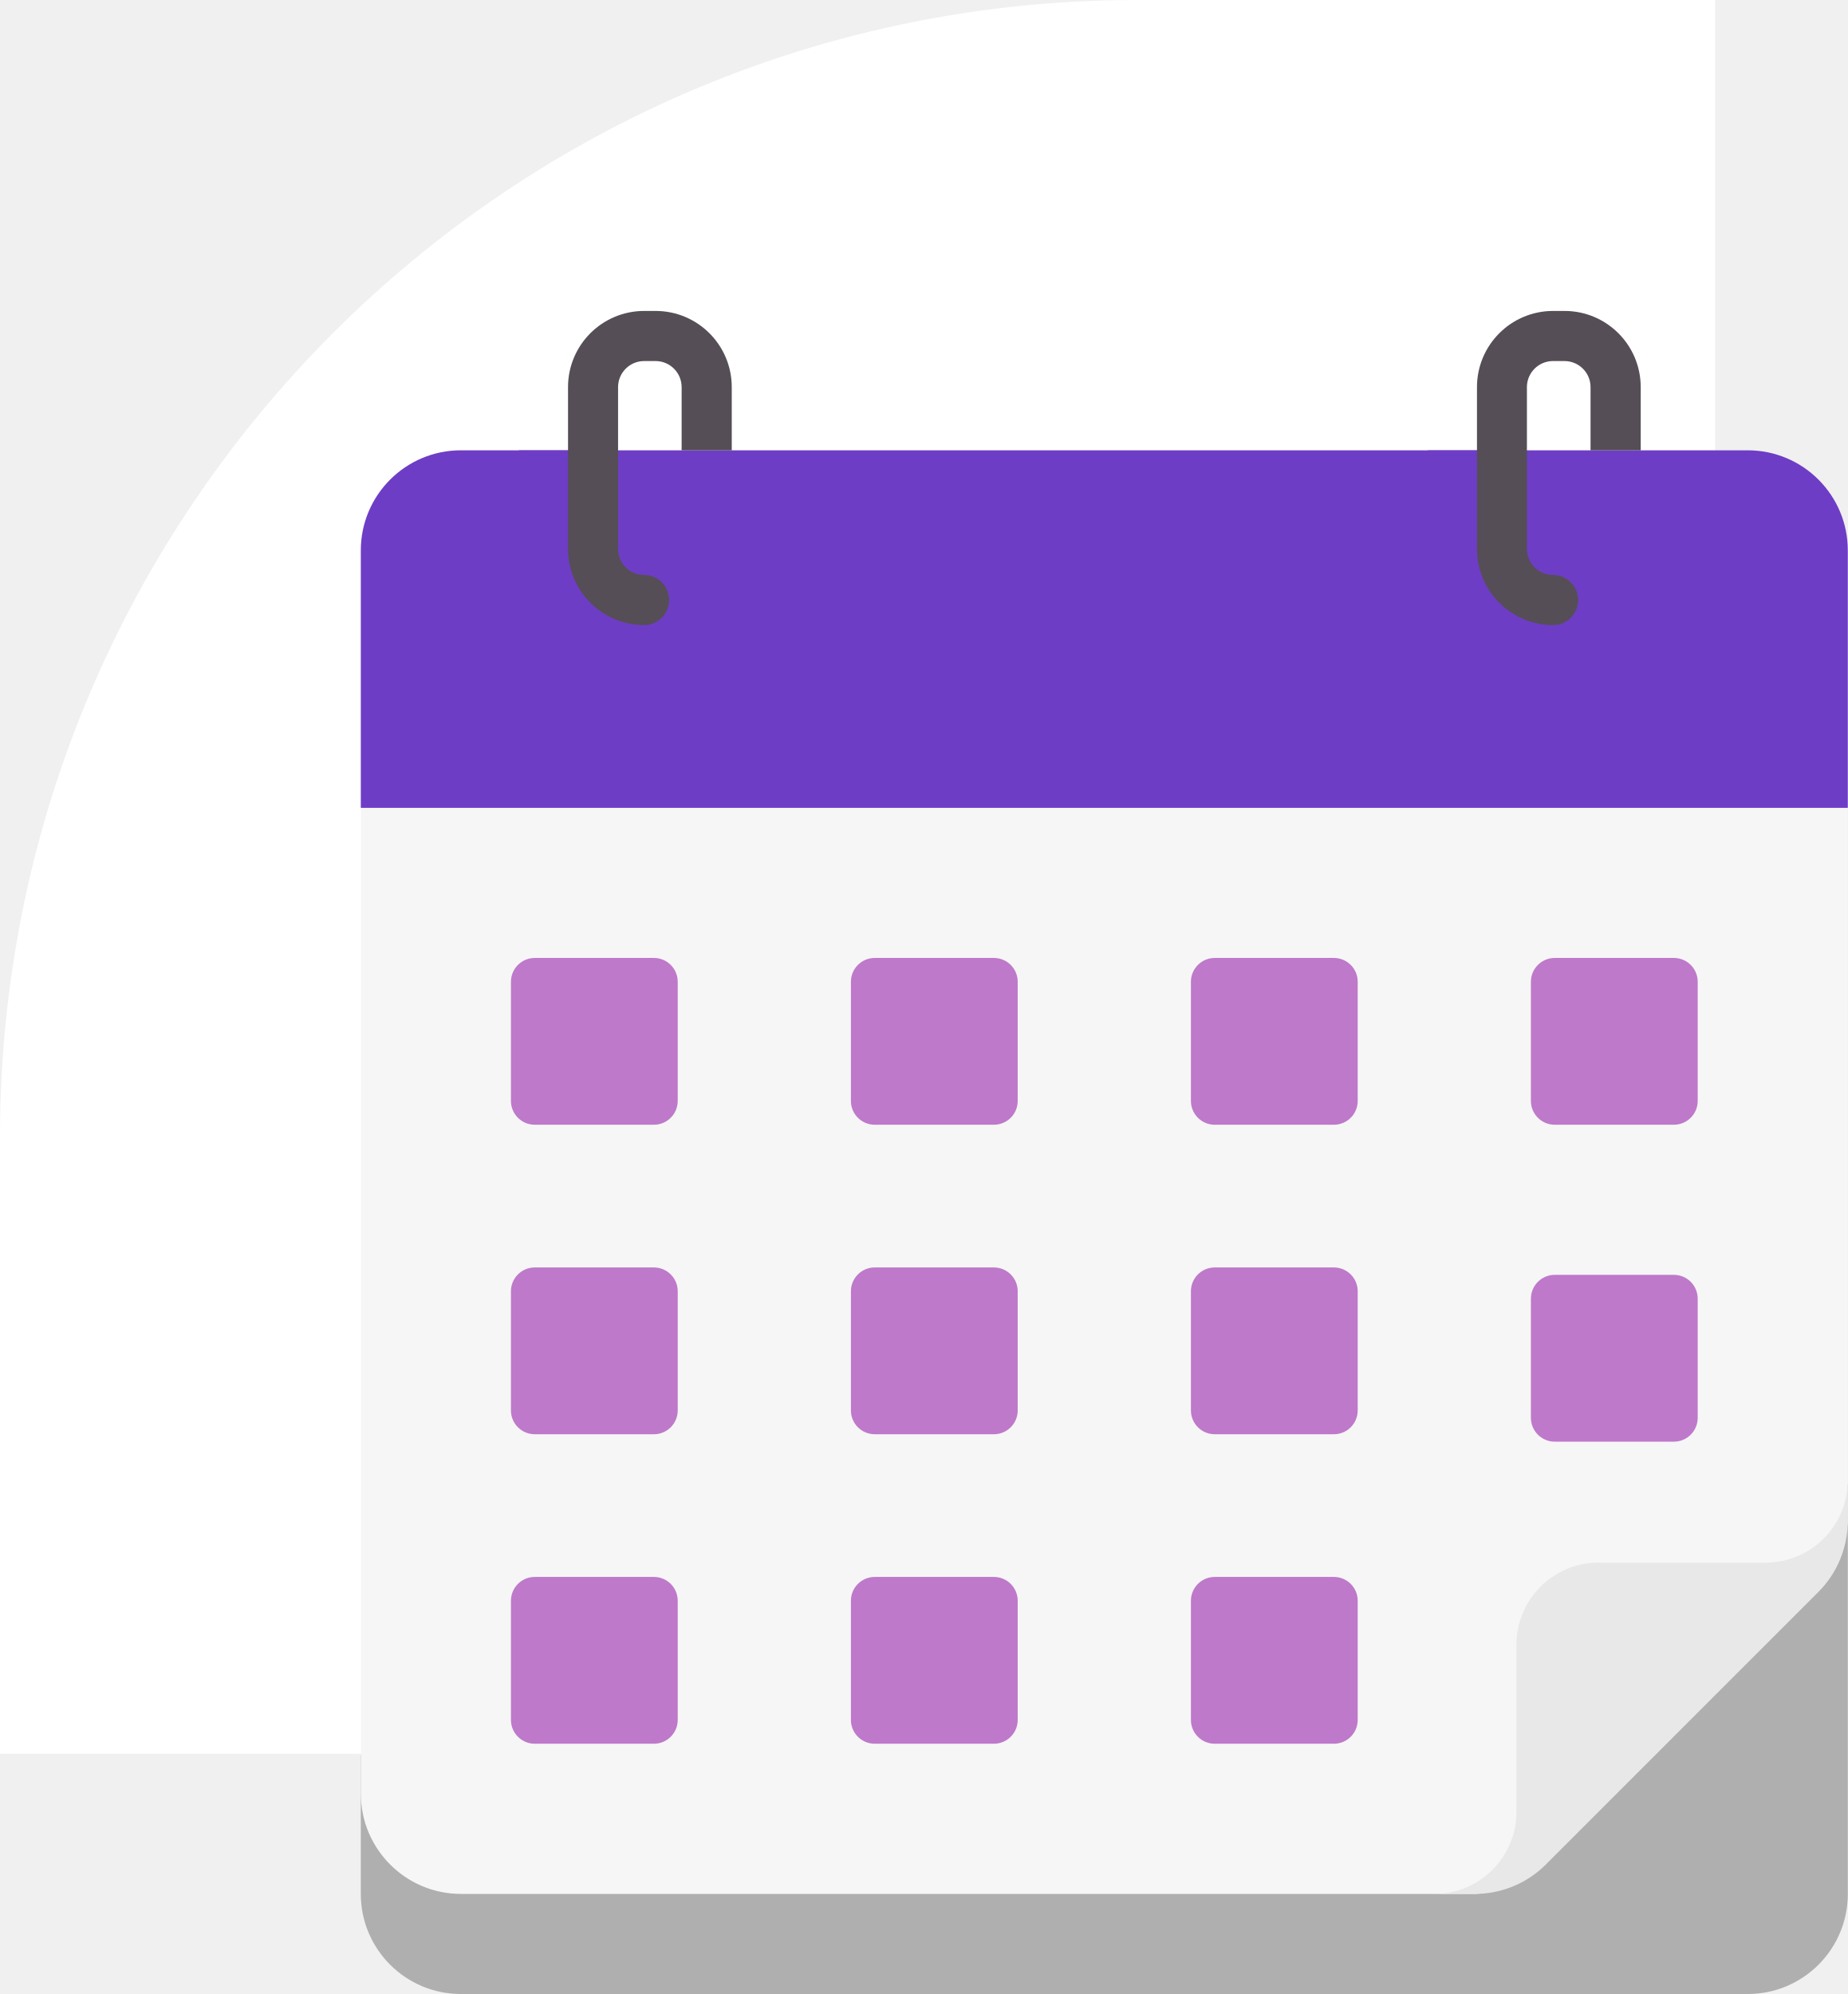
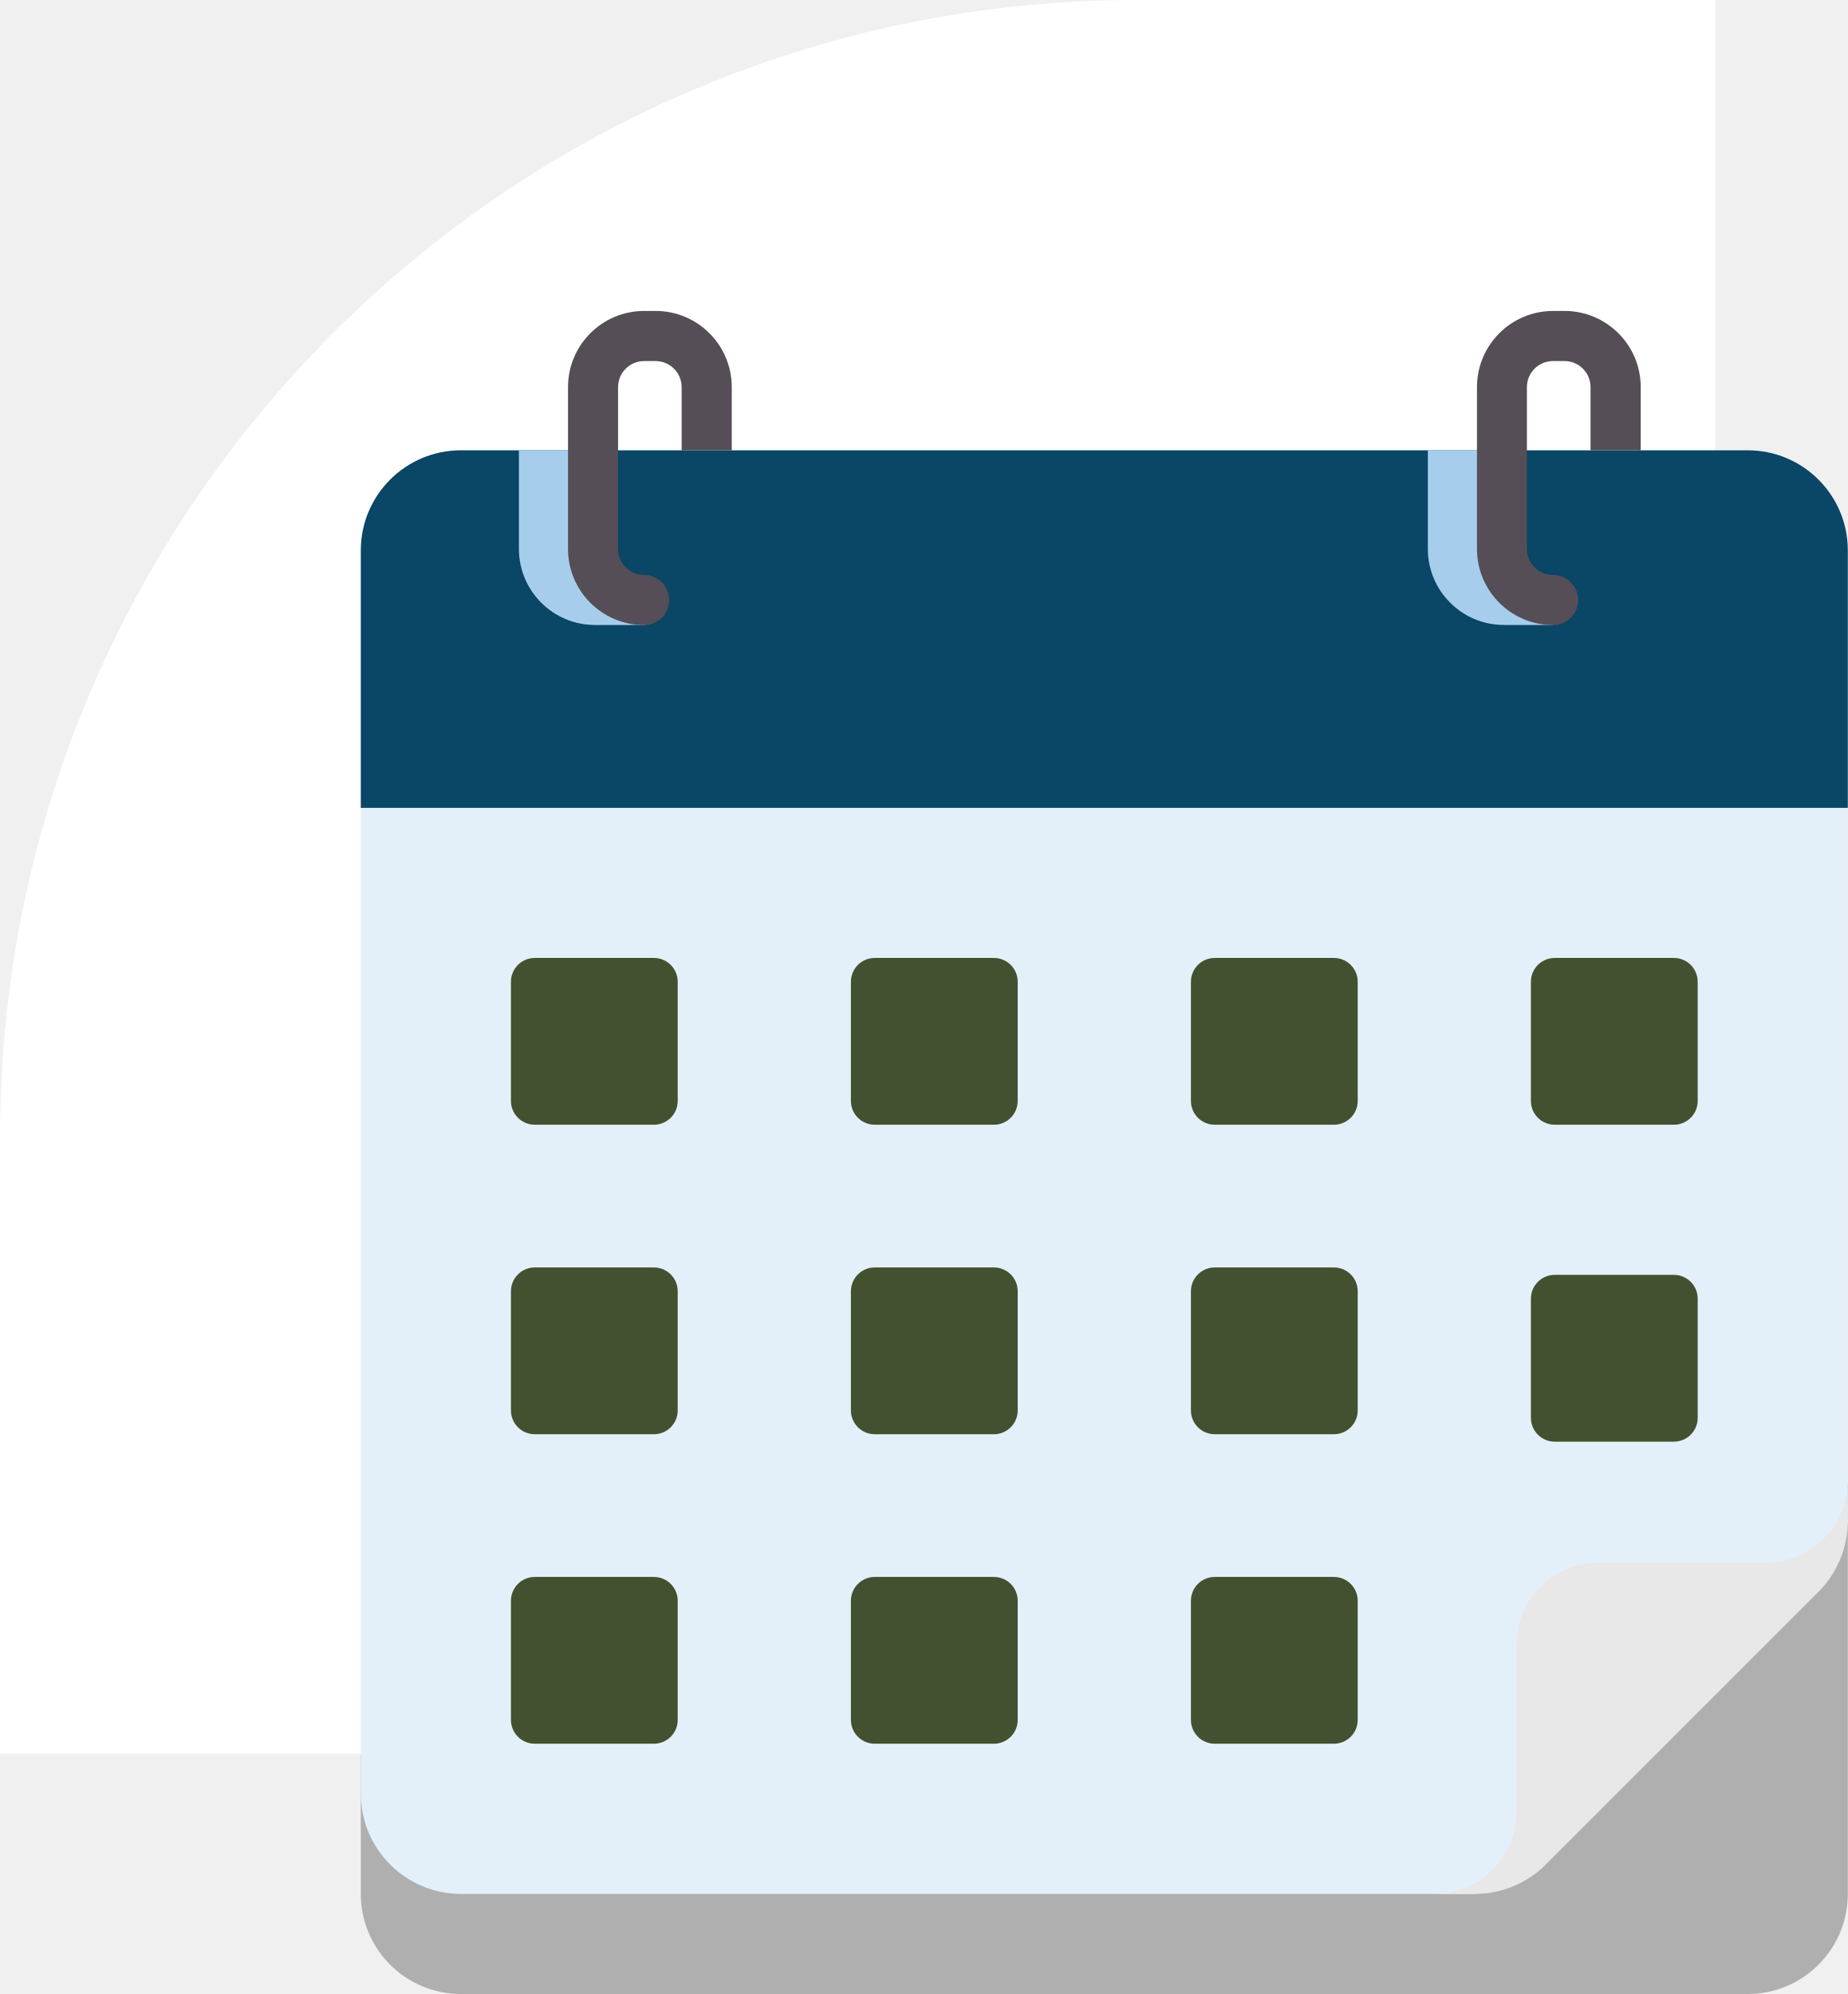
<svg xmlns="http://www.w3.org/2000/svg" width="95.884" height="103.467" viewBox="0 0 95.884 103.467">
-   <g id="Grupo_1102809" data-name="Grupo 1102809" transform="translate(-390 -1432.855)">
+   <g id="Grupo_1204379" data-name="Grupo 1204379" transform="translate(-390 -1432.855)">
    <g id="Grupo_1100821" data-name="Grupo 1100821" transform="translate(0 -7196.145)">
      <path id="Rectángulo_401018" data-name="Rectángulo 401018" d="M59,0H89a0,0,0,0,1,0,0V91a0,0,0,0,1,0,0H0a0,0,0,0,1,0,0V59A59,59,0,0,1,59,0Z" transform="translate(390 8629)" fill="#fff" />
      <g id="Grupo_1101137" data-name="Grupo 1101137" transform="translate(379.346 8645.135)">
        <path id="Trazado_874364" data-name="Trazado 874364" d="M101.345,378.206H34.569a5.193,5.193,0,0,1-5.193-5.193v-7.224l77.162-14.022v21.246A5.193,5.193,0,0,1,101.345,378.206Z" transform="translate(0 -290.874)" fill="#afafaf" />
-         <path id="Trazado_874365" data-name="Trazado 874365" d="M87.217,116.682H34.578a5.2,5.2,0,0,1-5.2-5.2v-64.5a5.2,5.2,0,0,1,5.2-5.2h66.758a5.2,5.2,0,0,1,5.2,5.2V97.36c0,1.38-3.145,2.7-4.12,3.678L90.895,112.561C89.92,113.537,88.6,116.682,87.217,116.682Z" transform="translate(0 -34.543)" fill="#f6f6f6" />
+         <path id="Trazado_874365" data-name="Trazado 874365" d="M87.217,116.682H34.578a5.2,5.2,0,0,1-5.2-5.2v-64.5a5.2,5.2,0,0,1,5.2-5.2h66.758a5.2,5.2,0,0,1,5.2,5.2V97.36c0,1.38-3.145,2.7-4.12,3.678L90.895,112.561C89.92,113.537,88.6,116.682,87.217,116.682Z" transform="translate(0 -34.543)" fill="#e4f0f9" />
        <path id="Trazado_874366" data-name="Trazado 874366" d="M353.3,372.025a5.2,5.2,0,0,0,3.678-1.524l14.143-14.143a5.2,5.2,0,0,0,1.524-3.678v-2.107a4.262,4.262,0,0,1-4.262,4.262h-8.666a4.262,4.262,0,0,0-4.262,4.262v8.666a4.262,4.262,0,0,1-4.262,4.262H353.3Z" transform="translate(-266.112 -289.886)" fill="#e8e8e8" />
-         <path id="Trazado_874367" data-name="Trazado 874367" d="M106.54,46.963v13.36H29.38V46.963a5.194,5.194,0,0,1,5.193-5.193h66.774A5.194,5.194,0,0,1,106.54,46.963Z" transform="translate(-0.003 -34.539)" fill="#6e3dc6" />
+         <path id="Trazado_874367" data-name="Trazado 874367" d="M106.54,46.963v13.36H29.38V46.963a5.194,5.194,0,0,1,5.193-5.193h66.774A5.194,5.194,0,0,1,106.54,46.963Z" transform="translate(-0.003 -34.539)" fill="#0a4666" />
        <g id="Grupo_1101129" data-name="Grupo 1101129" transform="translate(37.58 7.231)">
          <g id="Grupo_1101127" data-name="Grupo 1101127" transform="translate(0)">
-             <path id="Trazado_874368" data-name="Trazado 874368" d="M83.267,50.834H80.719a3.952,3.952,0,0,1-3.949-3.947V41.77h2.6v5.117a1.352,1.352,0,0,0,1.352,1.35C81.435,48.237,83.983,50.834,83.267,50.834Z" transform="translate(-76.77 -41.77)" fill="#6e3dc6" />
+             <path id="Trazado_874368" data-name="Trazado 874368" d="M83.267,50.834H80.719a3.952,3.952,0,0,1-3.949-3.947V41.77h2.6v5.117a1.352,1.352,0,0,0,1.352,1.35C81.435,48.237,83.983,50.834,83.267,50.834Z" transform="translate(-76.77 -41.77)" fill="#a6cdec" />
          </g>
          <g id="Grupo_1101128" data-name="Grupo 1101128" transform="translate(47.165)">
-             <path id="Trazado_874369" data-name="Trazado 874369" d="M355.726,50.834h-2.549a3.952,3.952,0,0,1-3.947-3.947V41.77h2.6v5.117a1.352,1.352,0,0,0,1.35,1.35C353.9,48.237,355.726,50.118,355.726,50.834Z" transform="translate(-349.23 -41.77)" fill="#6e3dc6" />
+             <path id="Trazado_874369" data-name="Trazado 874369" d="M355.726,50.834h-2.549a3.952,3.952,0,0,1-3.947-3.947V41.77h2.6v5.117a1.352,1.352,0,0,0,1.35,1.35C353.9,48.237,355.726,50.118,355.726,50.834Z" transform="translate(-349.23 -41.77)" fill="#a6cdec" />
          </g>
        </g>
        <g id="Grupo_1101132" data-name="Grupo 1101132" transform="translate(40.129 0)">
          <g id="Grupo_1101130" data-name="Grupo 1101130" transform="translate(0 0)">
            <path id="Trazado_874370" data-name="Trazado 874370" d="M97.388,7.231V3.948A1.353,1.353,0,0,0,96.037,2.6h-.6A1.353,1.353,0,0,0,94.09,3.948v8.4A1.353,1.353,0,0,0,95.441,13.7a1.3,1.3,0,0,1,0,2.6,3.952,3.952,0,0,1-3.948-3.948v-8.4A3.952,3.952,0,0,1,95.441,0h.6a3.952,3.952,0,0,1,3.948,3.948V7.231Z" transform="translate(-91.493 0)" fill="#554e56" />
          </g>
          <g id="Grupo_1101131" data-name="Grupo 1101131" transform="translate(47.164 0)">
            <path id="Trazado_874371" data-name="Trazado 874371" d="M369.845,7.231V3.948A1.353,1.353,0,0,0,368.494,2.6h-.6a1.353,1.353,0,0,0-1.351,1.351v8.4A1.353,1.353,0,0,0,367.9,13.7a1.3,1.3,0,1,1,0,2.6,3.952,3.952,0,0,1-3.948-3.948v-8.4A3.952,3.952,0,0,1,367.9,0h.6a3.952,3.952,0,0,1,3.948,3.948V7.231Z" transform="translate(-363.95 0)" fill="#554e56" />
          </g>
        </g>
        <g id="Grupo_1101136" data-name="Grupo 1101136" transform="translate(37.166 33.572)">
          <g id="Grupo_1101133" data-name="Grupo 1101133" transform="translate(0)">
-             <path id="Trazado_874372" data-name="Trazado 874372" d="M81.795,202.594H75.613a1.236,1.236,0,0,1-1.236-1.236v-6.182a1.237,1.237,0,0,1,1.236-1.237h6.182a1.237,1.237,0,0,1,1.236,1.237v6.182A1.236,1.236,0,0,1,81.795,202.594Z" transform="translate(-74.376 -193.939)" fill="#be79ca" />
-             <path id="Trazado_874373" data-name="Trazado 874373" d="M183.711,202.594h-6.182a1.236,1.236,0,0,1-1.237-1.236v-6.182a1.237,1.237,0,0,1,1.237-1.237h6.182a1.237,1.237,0,0,1,1.236,1.237v6.182A1.236,1.236,0,0,1,183.711,202.594Z" transform="translate(-158.65 -193.939)" fill="#be79ca" />
-             <path id="Trazado_874374" data-name="Trazado 874374" d="M285.627,202.594h-6.182a1.236,1.236,0,0,1-1.237-1.236v-6.182a1.237,1.237,0,0,1,1.237-1.237h6.182a1.237,1.237,0,0,1,1.236,1.237v6.182A1.236,1.236,0,0,1,285.627,202.594Z" transform="translate(-242.923 -193.939)" fill="#be79ca" />
-             <path id="Trazado_874375" data-name="Trazado 874375" d="M387.543,202.594h-6.182a1.236,1.236,0,0,1-1.237-1.236v-6.182a1.237,1.237,0,0,1,1.237-1.237h6.182a1.236,1.236,0,0,1,1.236,1.237v6.182A1.236,1.236,0,0,1,387.543,202.594Z" transform="translate(-327.197 -193.939)" fill="#be79ca" />
+             <path id="Trazado_874372" data-name="Trazado 874372" d="M81.795,202.594H75.613a1.236,1.236,0,0,1-1.236-1.236v-6.182a1.237,1.237,0,0,1,1.236-1.237h6.182a1.237,1.237,0,0,1,1.236,1.237v6.182A1.236,1.236,0,0,1,81.795,202.594Z" transform="translate(-74.376 -193.939)" fill="#445130" />
+             <path id="Trazado_874373" data-name="Trazado 874373" d="M183.711,202.594h-6.182a1.236,1.236,0,0,1-1.237-1.236v-6.182a1.237,1.237,0,0,1,1.237-1.237h6.182a1.237,1.237,0,0,1,1.236,1.237v6.182A1.236,1.236,0,0,1,183.711,202.594Z" transform="translate(-158.65 -193.939)" fill="#445130" />
+             <path id="Trazado_874374" data-name="Trazado 874374" d="M285.627,202.594h-6.182a1.236,1.236,0,0,1-1.237-1.236v-6.182a1.237,1.237,0,0,1,1.237-1.237h6.182a1.237,1.237,0,0,1,1.236,1.237v6.182A1.236,1.236,0,0,1,285.627,202.594Z" transform="translate(-242.923 -193.939)" fill="#445130" />
+             <path id="Trazado_874375" data-name="Trazado 874375" d="M387.543,202.594h-6.182a1.236,1.236,0,0,1-1.237-1.236v-6.182a1.237,1.237,0,0,1,1.237-1.237h6.182a1.236,1.236,0,0,1,1.236,1.237v6.182A1.236,1.236,0,0,1,387.543,202.594Z" transform="translate(-327.197 -193.939)" fill="#445130" />
          </g>
          <g id="Grupo_1101134" data-name="Grupo 1101134" transform="translate(0 16.06)">
-             <path id="Trazado_874376" data-name="Trazado 874376" d="M81.795,295.367H75.613a1.236,1.236,0,0,1-1.236-1.237v-6.182a1.236,1.236,0,0,1,1.236-1.236h6.182a1.236,1.236,0,0,1,1.236,1.236v6.182A1.236,1.236,0,0,1,81.795,295.367Z" transform="translate(-74.376 -286.712)" fill="#be79ca" />
-             <path id="Trazado_874377" data-name="Trazado 874377" d="M183.711,295.367h-6.182a1.236,1.236,0,0,1-1.237-1.237v-6.182a1.236,1.236,0,0,1,1.237-1.236h6.182a1.236,1.236,0,0,1,1.236,1.236v6.182A1.236,1.236,0,0,1,183.711,295.367Z" transform="translate(-158.65 -286.712)" fill="#be79ca" />
-             <path id="Trazado_874378" data-name="Trazado 874378" d="M285.627,295.367h-6.182a1.237,1.237,0,0,1-1.237-1.237v-6.182a1.236,1.236,0,0,1,1.237-1.236h6.182a1.236,1.236,0,0,1,1.236,1.236v6.182A1.236,1.236,0,0,1,285.627,295.367Z" transform="translate(-242.923 -286.712)" fill="#be79ca" />
+             <path id="Trazado_874376" data-name="Trazado 874376" d="M81.795,295.367H75.613a1.236,1.236,0,0,1-1.236-1.237v-6.182a1.236,1.236,0,0,1,1.236-1.236h6.182a1.236,1.236,0,0,1,1.236,1.236v6.182A1.236,1.236,0,0,1,81.795,295.367Z" transform="translate(-74.376 -286.712)" fill="#445130" />
+             <path id="Trazado_874377" data-name="Trazado 874377" d="M183.711,295.367h-6.182a1.236,1.236,0,0,1-1.237-1.237v-6.182a1.236,1.236,0,0,1,1.237-1.236h6.182a1.236,1.236,0,0,1,1.236,1.236v6.182A1.236,1.236,0,0,1,183.711,295.367Z" transform="translate(-158.65 -286.712)" fill="#445130" />
+             <path id="Trazado_874378" data-name="Trazado 874378" d="M285.627,295.367h-6.182a1.237,1.237,0,0,1-1.237-1.237v-6.182a1.236,1.236,0,0,1,1.237-1.236h6.182a1.236,1.236,0,0,1,1.236,1.236v6.182A1.236,1.236,0,0,1,285.627,295.367Z" transform="translate(-242.923 -286.712)" fill="#445130" />
          </g>
-           <path id="Trazado_874379" data-name="Trazado 874379" d="M387.543,297.594h-6.182a1.237,1.237,0,0,1-1.237-1.237v-6.182a1.236,1.236,0,0,1,1.237-1.237h6.182a1.236,1.236,0,0,1,1.236,1.237v6.182A1.237,1.237,0,0,1,387.543,297.594Z" transform="translate(-327.197 -272.494)" fill="#be79ca" />
+           <path id="Trazado_874379" data-name="Trazado 874379" d="M387.543,297.594h-6.182a1.237,1.237,0,0,1-1.237-1.237v-6.182a1.236,1.236,0,0,1,1.237-1.237h6.182a1.236,1.236,0,0,1,1.236,1.237v6.182A1.237,1.237,0,0,1,387.543,297.594Z" transform="translate(-327.197 -272.494)" fill="#445130" />
          <g id="Grupo_1101135" data-name="Grupo 1101135" transform="translate(0 32.119)">
-             <path id="Trazado_874380" data-name="Trazado 874380" d="M81.795,388.14H75.613a1.236,1.236,0,0,1-1.236-1.236v-6.182a1.236,1.236,0,0,1,1.236-1.237h6.182a1.236,1.236,0,0,1,1.236,1.237V386.9A1.236,1.236,0,0,1,81.795,388.14Z" transform="translate(-74.376 -379.485)" fill="#be79ca" />
-             <path id="Trazado_874381" data-name="Trazado 874381" d="M183.711,388.14h-6.182a1.236,1.236,0,0,1-1.237-1.236v-6.182a1.236,1.236,0,0,1,1.237-1.237h6.182a1.236,1.236,0,0,1,1.236,1.237V386.9A1.236,1.236,0,0,1,183.711,388.14Z" transform="translate(-158.65 -379.485)" fill="#be79ca" />
-             <path id="Trazado_874382" data-name="Trazado 874382" d="M285.627,388.14h-6.182a1.236,1.236,0,0,1-1.237-1.236v-6.182a1.236,1.236,0,0,1,1.237-1.237h6.182a1.236,1.236,0,0,1,1.236,1.237V386.9A1.236,1.236,0,0,1,285.627,388.14Z" transform="translate(-242.923 -379.485)" fill="#be79ca" />
+             <path id="Trazado_874380" data-name="Trazado 874380" d="M81.795,388.14H75.613a1.236,1.236,0,0,1-1.236-1.236v-6.182a1.236,1.236,0,0,1,1.236-1.237h6.182a1.236,1.236,0,0,1,1.236,1.237V386.9A1.236,1.236,0,0,1,81.795,388.14Z" transform="translate(-74.376 -379.485)" fill="#445130" />
+             <path id="Trazado_874381" data-name="Trazado 874381" d="M183.711,388.14h-6.182a1.236,1.236,0,0,1-1.237-1.236v-6.182a1.236,1.236,0,0,1,1.237-1.237h6.182a1.236,1.236,0,0,1,1.236,1.237V386.9A1.236,1.236,0,0,1,183.711,388.14Z" transform="translate(-158.65 -379.485)" fill="#445130" />
+             <path id="Trazado_874382" data-name="Trazado 874382" d="M285.627,388.14h-6.182a1.236,1.236,0,0,1-1.237-1.236v-6.182a1.236,1.236,0,0,1,1.237-1.237h6.182a1.236,1.236,0,0,1,1.236,1.237V386.9A1.236,1.236,0,0,1,285.627,388.14Z" transform="translate(-242.923 -379.485)" fill="#445130" />
          </g>
        </g>
      </g>
    </g>
  </g>
</svg>
